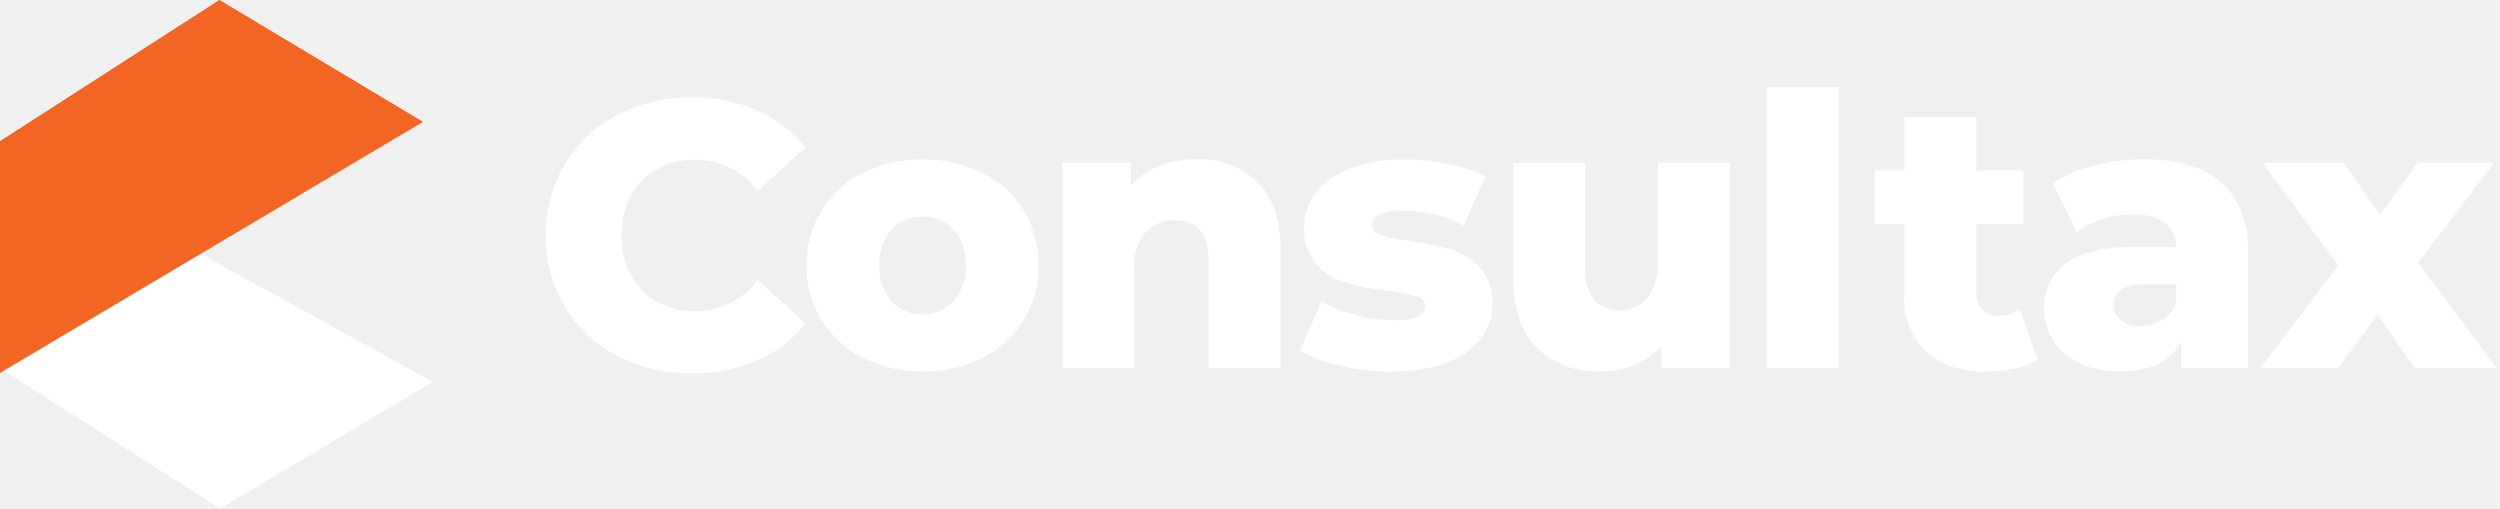
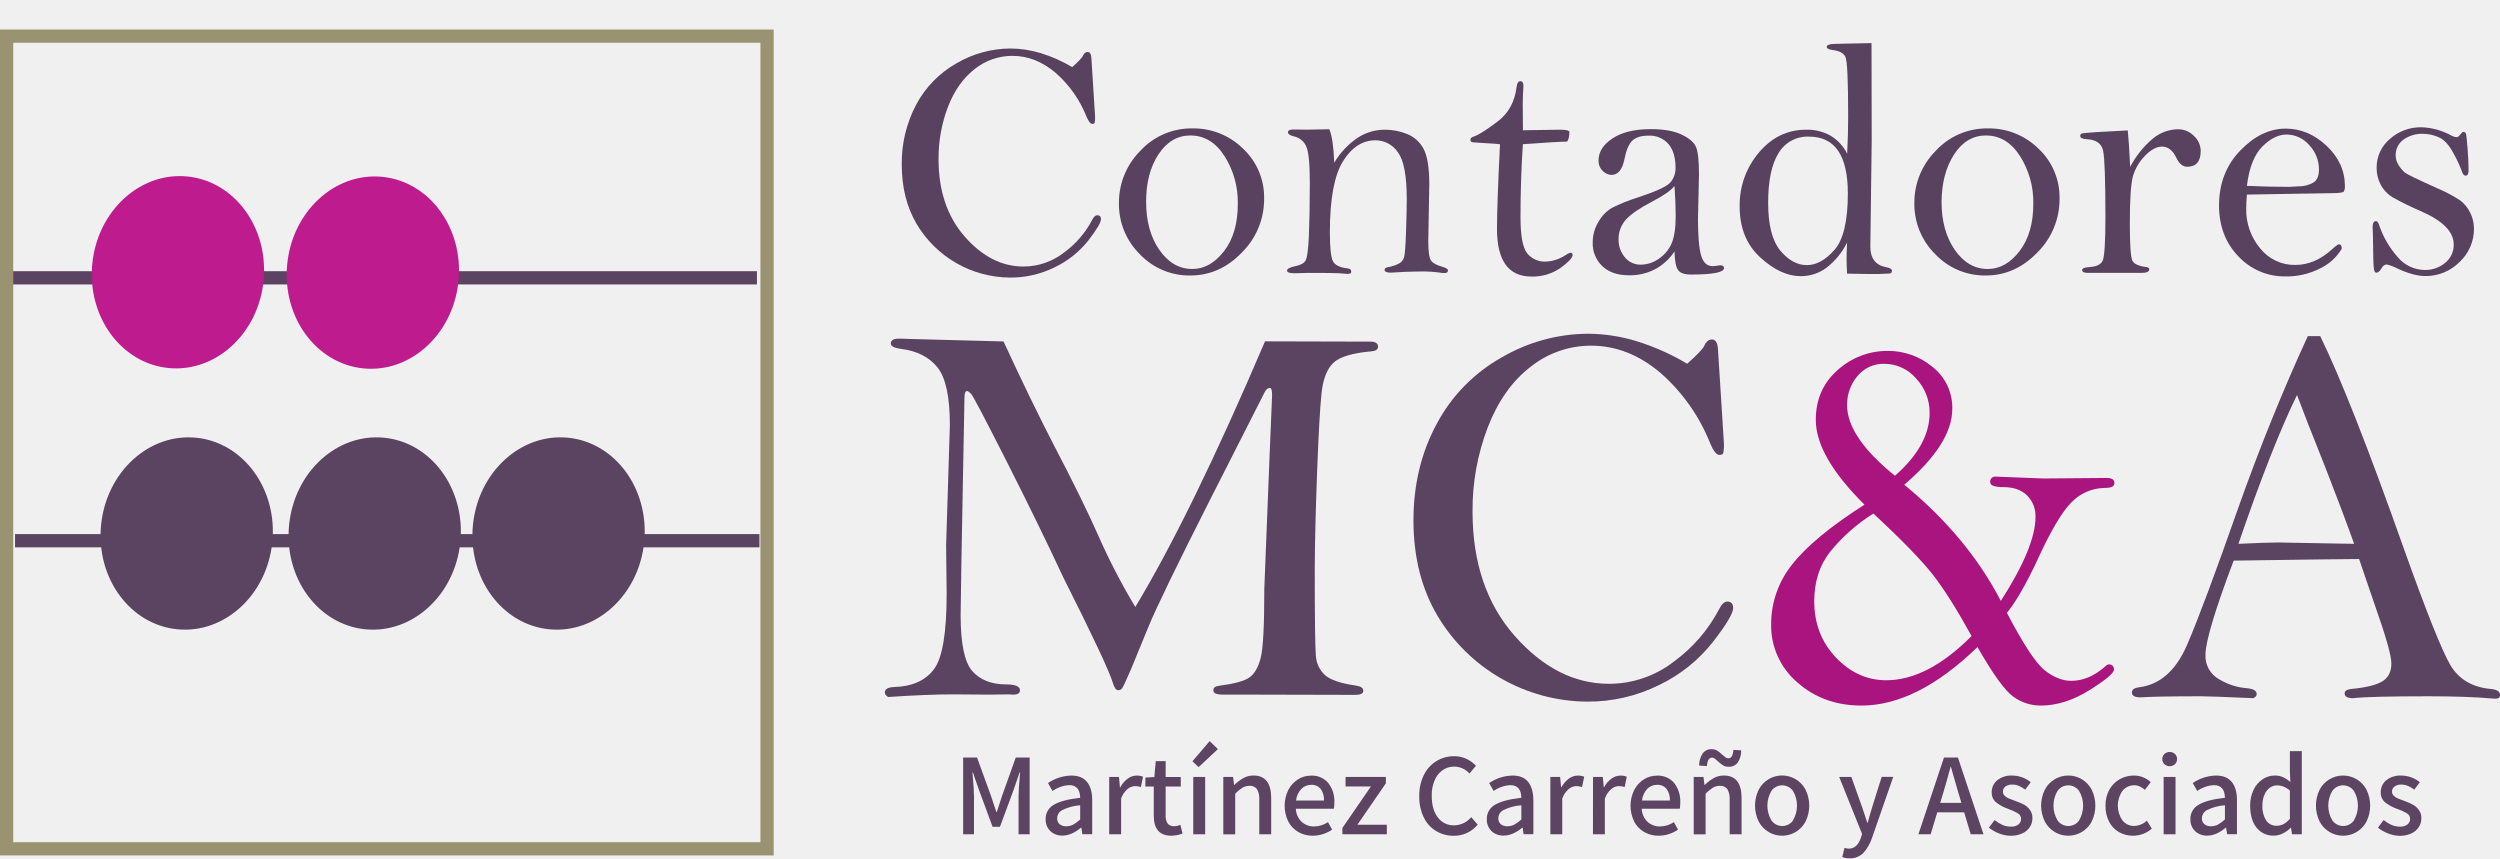
- <svg xmlns="http://www.w3.org/2000/svg" width="231" height="47" viewBox="0 0 231 47">
+ <svg xmlns="http://www.w3.org/2000/svg" viewBox="0 0 944.49 324.26">
  <defs>
-     <style>
-       .cls-1 {
-         fill: #fff;
-       }
- 
-       .cls-1, .cls-2 {
-         fill-rule: evenodd;
-       }
- 
-       .cls-2 {
-         fill: #f26522;
-       }
-     </style>
+     <style>.cls-1{fill:#58425f;}.cls-2{fill:#5b4362;}.cls-3{fill:#5d4462;}.cls-4{fill:#aa147f;}.cls-5,.cls-8{fill:none;stroke-miterlimit:10;stroke-width:5px;}.cls-5{stroke:#5a4462;}.cls-6{fill:#5a4462;}.cls-7{fill:#be1b8e;}.cls-8{stroke:#9a9371;}</style>
  </defs>
-   <path id="_Consultax" data-name=" Consultax" class="cls-1" d="M63.905,34.5a14.835,14.835,0,0,0,6.053-1.19,11.643,11.643,0,0,0,4.478-3.43l-4.408-3.99a7.251,7.251,0,0,1-5.773,2.87,7.12,7.12,0,0,1-3.551-.875,6.066,6.066,0,0,1-2.414-2.468,7.591,7.591,0,0,1-.857-3.657A7.594,7.594,0,0,1,58.29,18.1,6.072,6.072,0,0,1,60.7,15.632a7.125,7.125,0,0,1,3.551-.875,7.252,7.252,0,0,1,5.773,2.87l4.408-3.99a11.653,11.653,0,0,0-4.478-3.43,14.833,14.833,0,0,0-6.053-1.19A14.487,14.487,0,0,0,57,10.645a12.165,12.165,0,0,0-4.811,4.533,12.5,12.5,0,0,0-1.749,6.58,12.5,12.5,0,0,0,1.749,6.58A12.162,12.162,0,0,0,57,32.87a14.488,14.488,0,0,0,6.91,1.627h0Zm21.341-.175a11.908,11.908,0,0,0,5.528-1.26,9.386,9.386,0,0,0,3.814-3.5,9.559,9.559,0,0,0,1.364-5.075,9.47,9.47,0,0,0-1.364-5.058,9.309,9.309,0,0,0-3.814-3.465,12.879,12.879,0,0,0-11.038,0,9.349,9.349,0,0,0-5.2,8.523,9.377,9.377,0,0,0,5.213,8.575,11.828,11.828,0,0,0,5.493,1.26h0Zm0-5.285a3.737,3.737,0,0,1-2.869-1.208,4.725,4.725,0,0,1-1.12-3.342,4.609,4.609,0,0,1,1.12-3.29,4.053,4.053,0,0,1,5.738,0,4.612,4.612,0,0,1,1.12,3.29,4.728,4.728,0,0,1-1.12,3.342,3.738,3.738,0,0,1-2.869,1.208h0Zm25.26-14.315a9.011,9.011,0,0,0-3.359.612,7.527,7.527,0,0,0-2.659,1.768V15.037H98.156v18.97H104.8v-9.17a4.81,4.81,0,0,1,1.032-3.36,3.555,3.555,0,0,1,2.746-1.12q3.114,0,3.114,3.885v9.765h6.648V23.157q0-4.235-2.152-6.335a7.793,7.793,0,0,0-5.685-2.1h0Zm18.018,19.6a14.348,14.348,0,0,0,5.09-.8,7.063,7.063,0,0,0,3.2-2.223,5.135,5.135,0,0,0,1.085-3.2,4.734,4.734,0,0,0-1.137-3.378,5.934,5.934,0,0,0-2.677-1.663,29.4,29.4,0,0,0-3.883-.8,18.385,18.385,0,0,1-2.659-.543,0.968,0.968,0,0,1-.805-0.927,1.1,1.1,0,0,1,.735-0.962,5.44,5.44,0,0,1,2.309-.368,11.056,11.056,0,0,1,5.458,1.4l1.994-4.515a11.769,11.769,0,0,0-3.393-1.19,20.152,20.152,0,0,0-4.094-.42,13.563,13.563,0,0,0-4.985.822,7.2,7.2,0,0,0-3.167,2.24,5.186,5.186,0,0,0-1.084,3.238,4.808,4.808,0,0,0,1.154,3.43,5.96,5.96,0,0,0,2.747,1.68,25.664,25.664,0,0,0,3.866.735,17.034,17.034,0,0,1,2.606.508,0.96,0.96,0,0,1,.822.892,1.042,1.042,0,0,1-.682.963,5.652,5.652,0,0,1-2.291.332,13.755,13.755,0,0,1-3.534-.473,11.248,11.248,0,0,1-3.079-1.277l-1.994,4.55a12.361,12.361,0,0,0,3.708,1.417,20.449,20.449,0,0,0,4.689.543h0ZM153.19,15.037v9.135a4.908,4.908,0,0,1-1,3.378,3.31,3.31,0,0,1-2.572,1.1,2.858,2.858,0,0,1-2.344-.98,4.882,4.882,0,0,1-.8-3.115v-9.52h-6.648v10.6q0,4.34,2.187,6.51a7.951,7.951,0,0,0,5.86,2.17,8.226,8.226,0,0,0,3.114-.595,6.818,6.818,0,0,0,2.519-1.75v2.03h6.332V15.037H153.19Zm10.041,18.97h6.647V8.037h-6.647v25.97Zm23.405-5.425a3.522,3.522,0,0,1-2.03.595,1.9,1.9,0,0,1-1.452-.577,2.236,2.236,0,0,1-.542-1.593v-6.3h4.338v-4.97h-4.338V10.8h-6.647v4.935H173.2v4.97h2.764v6.37a6.978,6.978,0,0,0,1.994,5.425,8.165,8.165,0,0,0,5.7,1.82,11.366,11.366,0,0,0,2.571-.28,6.693,6.693,0,0,0,2.047-.8Zm11.405-13.86a18.209,18.209,0,0,0-4.531.577,12.408,12.408,0,0,0-3.831,1.627l2.239,4.515a7.375,7.375,0,0,1,2.379-1.207,9.236,9.236,0,0,1,2.764-.437q3.849,0,4.024,3.01h-3.779q-4.3,0-6.367,1.487a4.856,4.856,0,0,0-2.065,4.183,5.511,5.511,0,0,0,.823,2.992,5.642,5.642,0,0,0,2.431,2.082,8.764,8.764,0,0,0,3.814.77q4.163,0,5.6-2.765v2.45h6.192V23.472q0-4.445-2.484-6.6t-7.207-2.152h0Zm-0.245,15.4a2.857,2.857,0,0,1-1.819-.525,1.691,1.691,0,0,1-.665-1.4q0-1.924,2.9-1.925h2.869v1.645a3.119,3.119,0,0,1-1.26,1.645,3.678,3.678,0,0,1-2.029.56h0Zm32.887,3.885-7.242-9.73,7-9.24h-7.032l-3.5,4.8-3.359-4.795h-7.487l7,9.485-7.208,9.485h7.208l3.638-4.97,3.394,4.97h7.592Z" />
-   <path class="cls-1" d="M18.2,23.268L0.007,34.036,20.334,46.989,40,35.286,18.2,23.268" />
-   <path class="cls-2" d="M39.086,11.257L20.274-.006,0,13.04V34.458Z" />
+   <g id="Capa_2" data-name="Capa 2">
+     <path class="cls-1" d="M405.08,25.35c2.33-2.07,3.67-3.47,4-4.19.43-1,1-1.52,1.84-1.52s1.32.76,1.4,2.29l1.4,22.14a9.7,9.7,0,0,1-.16,2.32c-.11.27-.41.41-.92.41q-1,0-2.16-2.73a43.27,43.27,0,0,0-11.67-16.56q-7.56-6.41-16.37-6.41a22.8,22.8,0,0,0-14.22,5q-6.47,5-10.06,14.21a54.34,54.34,0,0,0-3.58,19.83q0,18,9.93,29.29t22.19,11.26A24.83,24.83,0,0,0,402,95.4a35.81,35.81,0,0,0,10.54-12.18c.63-1.27,1.29-1.9,2-1.9.93,0,1.4.5,1.4,1.52q0,1.84-4.82,8.06A35.86,35.86,0,0,1,398.41,101a37.58,37.58,0,0,1-16.85,3.87,41.27,41.27,0,0,1-35.29-20.31q-5.58-9.51-5.59-22.33a47.05,47.05,0,0,1,5.43-22.66,38.87,38.87,0,0,1,15.28-15.67,40.67,40.67,0,0,1,20.32-5.58,39.88,39.88,0,0,1,11.43,1.74A55.25,55.25,0,0,1,405.08,25.35Z" />
+     <path class="cls-1" d="M422.73,76.65A27.69,27.69,0,0,1,430.79,57a26.22,26.22,0,0,1,19.79-8.49,26.54,26.54,0,0,1,19,7.61,25.21,25.21,0,0,1,8,19,28.31,28.31,0,0,1-8.38,20.25q-8.37,8.72-19.54,8.71a25.76,25.76,0,0,1-19-8A26.6,26.6,0,0,1,422.73,76.65ZM433,76.27q0,10.91,5,18.13t12.47,7.22q6.78,0,12-6.78t5.17-18a32.54,32.54,0,0,0-5-17.84q-5-7.81-12.91-7.82-7.36,0-12.06,7.13T433,76.27Z" />
+     <path class="cls-1" d="M502.23,48.83c1,2.5,1.63,6.7,1.84,12.63a29.72,29.72,0,0,1,8.73-9.33A18.8,18.8,0,0,1,523.23,49a22.2,22.2,0,0,1,8.35,1.62,12.09,12.09,0,0,1,6.22,5.57q2.18,4,2.18,13.47L539.6,91q0,5.89,1,7.38t4.22,2.38c1.48.42,2.22.88,2.22,1.39s-.36,1-1.08,1a8.85,8.85,0,0,1-.89,0,47.41,47.41,0,0,0-8.63-.58c-3.43,0-7.1.15-11,.44-1.56,0-2.35-.36-2.35-1.08,0-.5.43-.84,1.27-1a13.14,13.14,0,0,0,4.57-1.59,4.28,4.28,0,0,0,1.52-2.18q.45-1.36.73-9.16t.29-12.67q0-13.37-3.36-17.81A10.18,10.18,0,0,0,519.68,53q-7.42,0-12.34,8t-4.92,26.75c0,5.67.37,9.27,1.11,10.82s2.59,2.48,5.55,2.82c.93.09,1.4.49,1.4,1.21s-.46.88-1.39.88l-3.29-.25q-1.79-.13-11.71-.13l-5.06.13q-2.79,0-2.79-1t3-1.65c1.93-.38,3.23-1,3.9-2s1.12-4.12,1.35-9.49.35-12.1.35-20.14q0-11.25-1.52-14a6.47,6.47,0,0,0-4.25-3.37c-1.65-.38-2.48-.91-2.48-1.59s.64-1.07,1.91-1.07l5.13.06Q494.48,49,502.23,48.83Z" />
+     <path class="cls-1" d="M575.33,54.48q-.9,14-.89,27.57,0,10.42,2.48,13.6a8.53,8.53,0,0,0,7.14,3.18,14.68,14.68,0,0,0,7.46-2.48,6,6,0,0,1,1.78-.88c.55,0,.82.29.82.88q0,1.53-4.51,4.83a18.36,18.36,0,0,1-11.07,3.3q-6.49,0-9.74-4.52T565.56,86.5q0-9.34,1.14-32-.45-.13-6-.45l-3.81-.25c-.93,0-1.39-.36-1.39-1s.52-1,1.58-1.33q2.6-.95,8.72-5.57t7.15-13c.17-1.48.65-2.22,1.43-2.22s1.17.59,1.17,1.77a10.12,10.12,0,0,1-.07,1.2c-.12,1.65-.19,3.55-.19,5.69l.07,9.87L589.22,49c2.37,0,3.6.27,3.68.82,0,1.95-.36,3.18-.95,3.68Q588.65,53.52,575.33,54.48Z" />
+     <path class="cls-1" d="M632.62,95a20.5,20.5,0,0,1-7.42,6.76,20.81,20.81,0,0,1-9.77,2.25q-6.4,0-10.06-3.43a11.79,11.79,0,0,1-3.65-9,14.85,14.85,0,0,1,2.19-7.81,14.19,14.19,0,0,1,5-5.2,66.7,66.7,0,0,1,9.93-4Q629,71.22,631,69a8.23,8.23,0,0,0,2-5.78q0-5.67-2.67-8.82a9.33,9.33,0,0,0-7.55-3.15q-4,0-6,1.78c-1.35,1.24-2.39,3.64-3.1,7.21-.77,3.9-2.44,5.86-5,5.86a5.31,5.31,0,0,1-4.76-5.52c0-3.17,1.76-5.94,5.27-8.28s8.33-3.52,14.47-3.52q7.29,0,11.64,2.06t5.46,4.73q1.11,2.67,1.11,10.29l-.38,16.78q0,9.72,1.17,13.81c.78,2.74,2.23,4.1,4.35,4.1a11.13,11.13,0,0,0,1.77-.19l1.08-.13c1,0,1.46.36,1.46,1.06q0,2.43-12.5,2.43-3.62,0-4.85-1.68C633.16,100.91,632.71,98.57,632.62,95Zm0-24.74q-1.9,2.48-8.63,6t-9.58,6.54a10.86,10.86,0,0,0-2.92,7.61,10.13,10.13,0,0,0,2.38,6.79,7.5,7.5,0,0,0,5.94,2.79,11.87,11.87,0,0,0,6.91-2.25A13.57,13.57,0,0,0,631.51,92c1-2.33,1.56-5.77,1.56-10.34Q633.07,76.55,632.62,70.28Z" />
+     <path class="cls-1" d="M707.05,16.28q.06,13.57.07,36.67l-.51,40.29q0,6.67,6.15,7.75c1.36.25,2,.69,2,1.33a.89.89,0,0,1-.73,1,83.24,83.24,0,0,1-8.4.19l-7.81-.13c-.13-2.58-.19-4.44-.19-5.58q0-2.16.19-6.16a27.56,27.56,0,0,1-7.8,9.52,16.15,16.15,0,0,1-9.71,3.18q-7.56,0-15.32-7.11T657.24,78a30.59,30.59,0,0,1,7.27-20.37Q671.77,49,682.37,49a18,18,0,0,1,9.2,2.25,16.62,16.62,0,0,1,6.28,6.82q.39-7.47.38-14.06,0-20.21-1-22.43t-4.76-2.66c-1.57-.21-2.35-.63-2.35-1.24s1-1.1,3-1.1Zm-8.94,56.85q0-10.78-3.65-16.15c-2.44-3.57-6.1-5.36-11-5.36a12.7,12.7,0,0,0-11.55,6.25Q668,64.13,668,76.62t4.6,18.08q4.61,5.46,10,5.46t10.44-5.74Q698.1,88.68,698.11,73.13Z" />
+     <path class="cls-1" d="M723.23,76.65A27.73,27.73,0,0,1,731.29,57a26.23,26.23,0,0,1,19.8-8.49,26.56,26.56,0,0,1,19,7.61,25.2,25.2,0,0,1,8,19,28.34,28.34,0,0,1-8.37,20.25q-8.38,8.72-19.54,8.71a25.78,25.78,0,0,1-19-8A26.64,26.64,0,0,1,723.23,76.65Zm10.28-.38q0,10.91,5,18.13T751,101.62q6.79,0,12-6.78t5.18-18a32.54,32.54,0,0,0-5-17.84q-5-7.81-12.91-7.82-7.35,0-12,7.13T733.51,76.27Z" />
+     <path class="cls-1" d="M804.77,63.06a35.37,35.37,0,0,1,8.53-10.67,15.22,15.22,0,0,1,9.55-3.56,8.25,8.25,0,0,1,6,2.51A7.79,7.79,0,0,1,831.42,57c0,4-1.72,6-5.14,6q-2.41,0-4.06-3.36-2-4.24-5.4-4.25c-2.11,0-4.29,1.18-6.53,3.56a18.06,18.06,0,0,0-4.51,7.78q-1.14,4.23-1.14,17.7c0,8.21.34,12.93,1,14.13s2.41,2,5.2,2.32c.76.09,1.14.38,1.14.89,0,.89-1,1.33-3,1.33H788.78q-2.16,0-2.16-1.08c0-.67,1-1,2.86-1.14,2.66-.17,4.31-1,4.94-2.48s1-6.94,1-16.39q0-20.77-.86-25t-6.38-4.44c-1.52-.09-2.28-.49-2.28-1.21a1,1,0,0,1,.47-.86q.48-.28,5.81-.6l11.68-.63Q804.26,52.76,804.77,63.06Z" />
+     <path class="cls-1" d="M848.87,73.51c-.17,2.16-.26,3.87-.26,5.14a22.65,22.65,0,0,0,5.31,15.23,16.59,16.59,0,0,0,13.13,6.22q7.63,0,14.18-6.09c1.27-1.15,2.08-1.72,2.42-1.72q1,0,1.08,1.65a19,19,0,0,1-8.25,7.49,27.7,27.7,0,0,1-13,3,23.8,23.8,0,0,1-17.84-7.59q-7.29-7.58-7.3-19.19,0-12.44,8-20.75t17.16-8.31q8.57,0,15.48,6.5t6.92,15.26a3.73,3.73,0,0,1-.41,2q-.42.63-4.86.63Zm0-3.3q8.26.39,16,.38l3.37-.19a11.09,11.09,0,0,0,5.85-1.49q2-1.36,2-4.79a13.25,13.25,0,0,0-3.66-9.29,11.34,11.34,0,0,0-8.61-4q-4.59,0-9.13,4.54T848.87,70.21Z" />
+     <path class="cls-1" d="M934.65,86.36A17,17,0,0,1,929.2,99a17.92,17.92,0,0,1-12.91,5.29q-4.44,0-10.58-2.86a17.36,17.36,0,0,0-4-1.52,2.3,2.3,0,0,0-1.9,1.33c-.69,1.18-1.34,1.78-2,1.78s-.84-.61-1-1.81-.21-3.95-.26-8.22q-.06-5.52-.19-7.11c0-1.56.42-2.34,1.24-2.34q.72,0,1.11,1.2A35.63,35.63,0,0,0,905.72,97a13.55,13.55,0,0,0,10.45,5,11.67,11.67,0,0,0,7.52-2.63A8.65,8.65,0,0,0,927,92.29q0-7-12.09-12.37a111.63,111.63,0,0,1-11.08-5.43,12.16,12.16,0,0,1-4.37-4.63,13.21,13.21,0,0,1-1.58-6.36,14.05,14.05,0,0,1,5-11,17.4,17.4,0,0,1,12-4.42,25.1,25.1,0,0,1,11.44,3.24,4.06,4.06,0,0,0,1.78.5c.42,0,.89-.34,1.4-1s.88-1,1.17-1a1,1,0,0,1,.87.48q.3.48.69,5.61t.38,8.44c0,1.36-.36,2-1.08,2s-1.14-.61-1.52-1.83a46.85,46.85,0,0,0-3.05-6.51q-2.53-4.8-5.55-6.13a14.72,14.72,0,0,0-5.93-1.32,12.07,12.07,0,0,0-7.49,2.21,7.17,7.17,0,0,0-1.71,9.76,13.17,13.17,0,0,0,2.25,2.66c.7.59,4.72,2.54,12.09,5.86a52.71,52.71,0,0,1,9,4.78,13.36,13.36,0,0,1,3.61,4.53A12.92,12.92,0,0,1,934.65,86.36Z" />
+     <path class="cls-2" d="M379.13,129q10.31,22.33,19.17,39.47Q409,188.92,415,202.49a237.72,237.72,0,0,0,13.92,26.82q21.11-35,49-100.35l40.56.11c1.43.21,2.14.84,2.14,1.88s-.81,1.64-2.44,1.78q-10.8.93-14.42,4.33t-4.49,11.47q-.85,8-1.68,30T496.71,215q0,28,.41,32.66a10.77,10.77,0,0,0,3.46,7.39q3.06,2.75,11.92,4c1.7.28,2.55.92,2.55,1.94s-1,1.53-3.16,1.53l-39.64-.1H461.86c-2.31,0-3.46-.55-3.46-1.63s.78-1.53,2.34-1.74q8.56-1.11,11.36-3.16t4.18-7.29q1.38-5.25,1.37-26.16l1.94-48.94,1-24.17c0-1.84-.27-2.76-.82-2.76-.81,0-1.49.55-2,1.64L457.56,188q-19.38,38.24-23.77,49l-6.32,15.39q-3,7-3.57,7.7a1.87,1.87,0,0,1-1.43.67c-.81,0-1.49-.89-2-2.65q-1.83-6.33-18.86-40.18-8.88-19.08-21.27-43.55T366.89,148.8c-.68-.71-1.19-1.07-1.52-1.07-.69,0-1,.85-1,2.54L363.22,212l-.3,20.37q0,16.2,4.43,21.19c3,3.33,7.18,5,12.69,5q5.29,0,5.3,2.24c0,1.09-.85,1.63-2.55,1.63l-2.14-.1-6.63.1-14.36-.1q-9.37,0-24.15,1c-.82-.55-1.22-1.09-1.22-1.63,0-1.36,1.18-2.08,3.56-2.14q10.18-.32,15-6.73t4.79-28.76l-.2-18,1.42-45.48q0-15.92-4.68-21.78t-13.76-7c-2.58-.33-3.87-1-3.87-2.09s1-1.78,2.85-1.78c1,0,2.24,0,3.67.1Z" />
+     <path class="cls-2" d="M637.42,137.42q5.61-5,6.43-6.72c.68-1.63,1.66-2.45,2.95-2.45s2.11,1.22,2.24,3.67l2.25,35.56a14.88,14.88,0,0,1-.26,3.72c-.17.44-.66.66-1.48.66-1.08,0-2.24-1.46-3.46-4.38a69.33,69.33,0,0,0-18.75-26.59q-12.12-10.3-26.29-10.3a36.59,36.59,0,0,0-22.82,8q-10.4,8-16.15,22.83a87.15,87.15,0,0,0-5.76,31.84q0,28.94,15.95,47t35.62,18.08a40,40,0,0,0,24.57-8.45,57.5,57.5,0,0,0,16.92-19.57c1-2,2.07-3.06,3.15-3.06,1.5,0,2.25.82,2.25,2.45q0,3-7.75,12.94a57.25,57.25,0,0,1-20.33,16.2,60.2,60.2,0,0,1-27.06,6.22A66.2,66.2,0,0,1,543,232.49q-9-15.28-9-35.87,0-20.18,8.72-36.37a62.25,62.25,0,0,1,24.53-25.17,65.32,65.32,0,0,1,32.64-9,64,64,0,0,1,18.36,2.8A89,89,0,0,1,637.42,137.42Z" />
+     <path class="cls-3" d="M363.87,286.18h5.25l5.35,14.74,1.07,3.24.89,2.61h.17c.48-1.42.78-2.33.89-2.75l1-3.1,5.26-14.74H389v29h-4.19V300.75c0-1.6.17-4.24.49-7.93l.09-1h-.18l-2.31,6.69-5.12,13.86H375l-5.12-13.86-2.32-6.69h-.18l.09,1q.5,5.54.49,7.93v14.43h-4.09Z" />
+     <path class="cls-3" d="M396.83,314a6.06,6.06,0,0,1-1.79-4.59,6,6,0,0,1,3.12-5.38q3.12-1.87,9.93-2.63-.09-4.79-4.18-4.78a12.2,12.2,0,0,0-6.28,2.21l-1.7-3a16.3,16.3,0,0,1,8.78-2.83c2.64,0,4.62.79,5.92,2.37s2,3.84,2,6.79v13H408.9l-.36-2.48h-.13q-3.62,3-7,3A6.43,6.43,0,0,1,396.83,314Zm8.59-2.46a12.88,12.88,0,0,0,2.67-1.95v-5.36a18.13,18.13,0,0,0-6.7,1.78,3.53,3.53,0,0,0-2,3.09,2.78,2.78,0,0,0,.93,2.28,3.8,3.8,0,0,0,2.5.78A5.58,5.58,0,0,0,405.42,311.55Z" />
+     <path class="cls-3" d="M419.05,293.53h3.7l.35,3.9h.14a9.88,9.88,0,0,1,2.78-3.26,6,6,0,0,1,5.81-.73l-.8,3.9a7.67,7.67,0,0,0-2.18-.36,4.67,4.67,0,0,0-2.9,1.13,8.46,8.46,0,0,0-2.4,3.57v13.5h-4.5Z" />
+     <path class="cls-3" d="M435.89,308.14v-11h-3.17v-3.37l3.39-.22.53-6h3.74v6h5.71v3.59h-5.71v11a5,5,0,0,0,.76,3,2.89,2.89,0,0,0,2.45,1,6.4,6.4,0,0,0,2.36-.53l.8,3.32a13.5,13.5,0,0,1-4.27.8Q435.88,315.71,435.89,308.14Z" />
+     <path class="cls-3" d="M450.49,287.6,457,280l3.12,3-7.3,6.82Zm.32,5.93h4.5v21.65h-4.5Z" />
+     <path class="cls-3" d="M462.16,293.53h3.7l.36,3h.13a16.16,16.16,0,0,1,3.45-2.61,7.8,7.8,0,0,1,3.77-.93q6.68,0,6.68,8.54v13.64h-4.5V302.12a7.19,7.19,0,0,0-.87-4,3.2,3.2,0,0,0-2.83-1.24,5.06,5.06,0,0,0-2.63.69,15.1,15.1,0,0,0-2.76,2.28v15.36h-4.5Z" />
+     <path class="cls-3" d="M503.94,305.53H489.56a7.23,7.23,0,0,0,2.24,5,6.86,6.86,0,0,0,4.7,1.7,9.62,9.62,0,0,0,5.21-1.63l1.56,2.83a13.09,13.09,0,0,1-7.35,2.3,10.71,10.71,0,0,1-5.38-1.37,9.84,9.84,0,0,1-3.81-3.94,13.51,13.51,0,0,1,0-12,10.29,10.29,0,0,1,3.67-4,9.13,9.13,0,0,1,4.86-1.39,8,8,0,0,1,6.54,2.77,11.21,11.21,0,0,1,2.32,7.46A13.85,13.85,0,0,1,503.94,305.53Zm-3.74-3.1a6.82,6.82,0,0,0-1.25-4.38,4.33,4.33,0,0,0-3.6-1.55,5.21,5.21,0,0,0-3.66,1.5,7.42,7.42,0,0,0-2.05,4.43Z" />
+     <path class="cls-3" d="M507.15,312.79l10.78-15.67h-9.58v-3.59h15.23v2.39l-10.77,15.67h11.13v3.59H507.15Z" />
+     <path class="cls-3" d="M542.51,313.94a12.21,12.21,0,0,1-4.63-5.16,17.74,17.74,0,0,1-1.69-8,17.46,17.46,0,0,1,1.74-8,12.71,12.71,0,0,1,4.74-5.24,12.55,12.55,0,0,1,6.7-1.84,10.58,10.58,0,0,1,4.66,1,11.78,11.78,0,0,1,3.58,2.61l-2.45,2.92a7.77,7.77,0,0,0-5.7-2.61,7.62,7.62,0,0,0-4.47,1.35,8.87,8.87,0,0,0-3,3.83,14.36,14.36,0,0,0-1.09,5.84q0,5.19,2.29,8.17a7.39,7.39,0,0,0,6.17,3,8.5,8.5,0,0,0,6.46-3.1l2.45,2.83a11.47,11.47,0,0,1-9.09,4.21A12.64,12.64,0,0,1,542.51,313.94Z" />
+     <path class="cls-3" d="M563.49,314a6.06,6.06,0,0,1-1.78-4.59,6,6,0,0,1,3.12-5.38q3.12-1.87,9.93-2.63c-.06-3.19-1.45-4.78-4.19-4.78a12.23,12.23,0,0,0-6.28,2.21l-1.69-3a16.28,16.28,0,0,1,8.78-2.83q4,0,5.92,2.37t2,6.79v13h-3.7l-.35-2.48h-.14q-3.6,3-7,3A6.45,6.45,0,0,1,563.49,314Zm8.6-2.46a12.88,12.88,0,0,0,2.67-1.95v-5.36a18.07,18.07,0,0,0-6.7,1.78,3.53,3.53,0,0,0-2,3.09,2.78,2.78,0,0,0,.93,2.28,3.77,3.77,0,0,0,2.49.78A5.62,5.62,0,0,0,572.09,311.55Z" />
+     <path class="cls-3" d="M585.72,293.53h3.69l.36,3.9h.13a9.79,9.79,0,0,1,2.79-3.26,6,6,0,0,1,5.81-.73l-.8,3.9a7.67,7.67,0,0,0-2.18-.36,4.67,4.67,0,0,0-2.9,1.13,8.56,8.56,0,0,0-2.41,3.57v13.5h-4.49Z" />
+     <path class="cls-3" d="M601.84,293.53h3.7l.35,3.9H606a9.88,9.88,0,0,1,2.78-3.26,6,6,0,0,1,5.81-.73l-.8,3.9a7.67,7.67,0,0,0-2.18-.36,4.67,4.67,0,0,0-2.9,1.13,8.46,8.46,0,0,0-2.4,3.57v13.5h-4.5Z" />
+     <path class="cls-3" d="M634.62,305.53H620.23a7.28,7.28,0,0,0,2.25,5,6.86,6.86,0,0,0,4.7,1.7,9.65,9.65,0,0,0,5.21-1.63l1.56,2.83a13.09,13.09,0,0,1-7.35,2.3,10.75,10.75,0,0,1-5.39-1.37,9.88,9.88,0,0,1-3.8-3.94,13.51,13.51,0,0,1,0-12,10.29,10.29,0,0,1,3.67-4,9.1,9.1,0,0,1,4.86-1.39,8,8,0,0,1,6.54,2.77,11.21,11.21,0,0,1,2.32,7.46A13.85,13.85,0,0,1,634.62,305.53Zm-3.74-3.1a6.82,6.82,0,0,0-1.25-4.38A4.34,4.34,0,0,0,626,296.5a5.21,5.21,0,0,0-3.65,1.5,7.42,7.42,0,0,0-2,4.43Z" />
+     <path class="cls-3" d="M639.88,293.53h3.69l.36,3h.13a16,16,0,0,1,3.46-2.61,7.73,7.73,0,0,1,3.76-.93q6.68,0,6.68,8.54v13.64h-4.5V302.12a7.19,7.19,0,0,0-.87-4,3.2,3.2,0,0,0-2.83-1.24,5,5,0,0,0-2.62.69,14.78,14.78,0,0,0-2.77,2.28v15.36h-4.49ZM651,289.17a13.49,13.49,0,0,1-1.94-1.53,13.28,13.28,0,0,0-1.27-1.06,1.79,1.79,0,0,0-1-.35c-1.13,0-1.77,1.06-1.91,3.18l-2.94-.17a8,8,0,0,1,1.29-4.56,4.07,4.07,0,0,1,3.52-1.64,3.76,3.76,0,0,1,2,.53,10.42,10.42,0,0,1,1.85,1.51,14.45,14.45,0,0,0,1.33,1.08,1.9,1.9,0,0,0,1.07.33c1.1,0,1.72-1.06,1.87-3.19l2.94.18a8.1,8.1,0,0,1-1.27,4.56,4,4,0,0,1-3.49,1.64A3.64,3.64,0,0,1,651,289.17Z" />
+     <path class="cls-3" d="M668.2,314.34a10.06,10.06,0,0,1-3.76-3.94,13.75,13.75,0,0,1,0-12.09,10.08,10.08,0,0,1,3.74-3.94,10,10,0,0,1,13.94,3.94,13.66,13.66,0,0,1,0,12.09,10,10,0,0,1-13.92,3.94Zm9.18-4.41a10.95,10.95,0,0,0,0-11.13,5,5,0,0,0-8.15,0,10.92,10.92,0,0,0,0,11.13,5,5,0,0,0,8.2,0Z" />
+     <path class="cls-3" d="M696,323.81l.85-3.49a6.06,6.06,0,0,0,1.6.3q3.21,0,4.59-4.11l.44-1.46-8.64-21.52h4.59l4,11.2,1.34,4,.67,2.08h.18c.32-1.06.58-2,.75-2.74l1-3.37,3.52-11.2h4.37l-8,23a15.7,15.7,0,0,1-3.34,5.78,7.05,7.05,0,0,1-5.21,2A8,8,0,0,1,696,323.81Z" />
+     <path class="cls-3" d="M742.05,306.9H731.89l-2.49,8.28h-4.63l9.66-29h5.26l9.66,29h-4.81ZM741,303.31l-1.16-3.89q-.62-2.09-1.4-4.83c-.52-1.83-.9-3.15-1.14-4a3.75,3.75,0,0,0-.22-.84h-.18q-1.43,5.44-2.71,9.65L733,303.31Z" />
+     <path class="cls-3" d="M755.23,314.87a14.13,14.13,0,0,1-3.83-2.17l2.14-2.88a14.71,14.71,0,0,0,3,1.84,7.76,7.76,0,0,0,3.16.64,4.31,4.31,0,0,0,2.85-.82,2.61,2.61,0,0,0,1-2.1,2.37,2.37,0,0,0-1.2-2.1,19.1,19.1,0,0,0-3.61-1.66,15.8,15.8,0,0,1-4.59-2.46,4.72,4.72,0,0,1-1.69-3.83,5.71,5.71,0,0,1,2.09-4.56,8.49,8.49,0,0,1,5.66-1.77,11.16,11.16,0,0,1,7,2.52l-2.1,2.79a11.32,11.32,0,0,0-2.4-1.41,6.16,6.16,0,0,0-2.45-.49,4.08,4.08,0,0,0-2.65.75,2.4,2.4,0,0,0-.91,1.95,2,2,0,0,0,.62,1.48,4.73,4.73,0,0,0,1.45,1c.55.24,1.42.58,2.6,1A22.27,22.27,0,0,1,764.7,304a7,7,0,0,1,2.22,2,5.17,5.17,0,0,1,.92,3.14,6,6,0,0,1-1,3.35,6.62,6.62,0,0,1-2.83,2.37,10.33,10.33,0,0,1-4.45.88A12.1,12.1,0,0,1,755.23,314.87Z" />
+     <path class="cls-3" d="M776.3,314.34a10,10,0,0,1-3.76-3.94,13.66,13.66,0,0,1,0-12.09,10,10,0,0,1,17.68,0,13.75,13.75,0,0,1,0,12.09,10,10,0,0,1-13.92,3.94Zm9.17-4.41a10.89,10.89,0,0,0,0-11.13,5,5,0,0,0-8.15,0,10.89,10.89,0,0,0,0,11.13,5,5,0,0,0,8.19,0Z" />
+     <path class="cls-3" d="M800.53,314.36a9.46,9.46,0,0,1-3.72-3.92,12.72,12.72,0,0,1-1.36-6.06,12,12,0,0,1,1.47-6.07,10.3,10.3,0,0,1,3.92-3.94,10.79,10.79,0,0,1,5.35-1.37,9.36,9.36,0,0,1,6.36,2.48l-2.22,2.92a8.54,8.54,0,0,0-1.92-1.28,4.54,4.54,0,0,0-2-.45,5.66,5.66,0,0,0-4.57,2.13,9.77,9.77,0,0,0,0,11.13,5.47,5.47,0,0,0,4.47,2.11,7.26,7.26,0,0,0,4.77-2l1.87,3a10,10,0,0,1-3.32,2,10.64,10.64,0,0,1-3.76.69A10.47,10.47,0,0,1,800.53,314.36Z" />
+     <path class="cls-3" d="M817.7,288.71a2.61,2.61,0,0,1-.78-1.95,2.56,2.56,0,0,1,.78-1.91,3,3,0,0,1,4,0,2.56,2.56,0,0,1,.78,1.91,2.61,2.61,0,0,1-.78,1.95,3,3,0,0,1-4,0Zm-.29,4.82h4.5v21.65h-4.5Z" />
+     <path class="cls-3" d="M829.3,314a6.06,6.06,0,0,1-1.78-4.59,6,6,0,0,1,3.12-5.38c2.07-1.25,5.39-2.13,9.93-2.63q-.09-4.79-4.19-4.78a12.23,12.23,0,0,0-6.28,2.21l-1.69-3a16.27,16.27,0,0,1,8.77-2.83c2.65,0,4.62.79,5.93,2.37s2,3.84,2,6.79v13h-3.7L841,312.7h-.13q-3.6,3-7,3A6.45,6.45,0,0,1,829.3,314Zm8.6-2.46a12.88,12.88,0,0,0,2.67-1.95v-5.36a18.07,18.07,0,0,0-6.7,1.78,3.53,3.53,0,0,0-2,3.09,2.79,2.79,0,0,0,.94,2.28,3.75,3.75,0,0,0,2.49.78A5.62,5.62,0,0,0,837.9,311.55Z" />
+     <path class="cls-3" d="M852.53,312.7q-2.43-3-2.43-8.32a13.28,13.28,0,0,1,1.29-6,9.92,9.92,0,0,1,3.43-4,8.26,8.26,0,0,1,4.59-1.39,7.41,7.41,0,0,1,3.07.6,12.38,12.38,0,0,1,2.81,1.83l-.18-3.58v-8.06h4.5v31.39h-3.7l-.35-2.43h-.14a11.33,11.33,0,0,1-3,2.14,7.49,7.49,0,0,1-3.39.82A7.93,7.93,0,0,1,852.53,312.7Zm10.17-1.35a8.78,8.78,0,0,0,2.41-2V298.71a7.09,7.09,0,0,0-4.81-2,4.68,4.68,0,0,0-2.83.93,6.16,6.16,0,0,0-2,2.65,10.28,10.28,0,0,0-.74,4,9.81,9.81,0,0,0,1.4,5.67,4.6,4.6,0,0,0,4,2A5.36,5.36,0,0,0,862.7,311.35Z" />
+     <path class="cls-3" d="M880.12,314.34a10,10,0,0,1-3.76-3.94,13.66,13.66,0,0,1,0-12.09,10,10,0,0,1,17.68,0,13.75,13.75,0,0,1,0,12.09,10,10,0,0,1-13.92,3.94Zm9.17-4.41a10.89,10.89,0,0,0,0-11.13,5,5,0,0,0-8.15,0,10.89,10.89,0,0,0,0,11.13,5,5,0,0,0,8.19,0Z" />
+     <path class="cls-3" d="M902.21,314.87a14.13,14.13,0,0,1-3.83-2.17l2.14-2.88a14.71,14.71,0,0,0,3,1.84,7.76,7.76,0,0,0,3.16.64,4.31,4.31,0,0,0,2.85-.82,2.61,2.61,0,0,0,1-2.1,2.37,2.37,0,0,0-1.2-2.1,19.1,19.1,0,0,0-3.61-1.66,15.8,15.8,0,0,1-4.59-2.46,4.69,4.69,0,0,1-1.69-3.83,5.71,5.71,0,0,1,2.09-4.56A8.49,8.49,0,0,1,907.2,293a11.16,11.16,0,0,1,7,2.52l-2.1,2.79a11.32,11.32,0,0,0-2.4-1.41,6.16,6.16,0,0,0-2.45-.49,4.08,4.08,0,0,0-2.65.75,2.4,2.4,0,0,0-.91,1.95,2,2,0,0,0,.62,1.48,4.62,4.62,0,0,0,1.45,1c.55.24,1.41.58,2.6,1a22.27,22.27,0,0,1,3.28,1.44,7.08,7.08,0,0,1,2.22,2,5.17,5.17,0,0,1,.92,3.14,6,6,0,0,1-1,3.35,6.62,6.62,0,0,1-2.83,2.37,10.33,10.33,0,0,1-4.45.88A12.1,12.1,0,0,1,902.21,314.87Z" />
+     <path class="cls-2" d="M871.87,127h4.71Q888,150.36,908,206.81,920.9,243,925.69,251.18t15.43,9.12c2.24.21,3.37,1,3.37,2.24,0,1-.58,1.43-1.73,1.43l-1.43-.1q-9.37-.81-23.84-.82-22.23,0-28.54.72c-2.1,0-3.16-.61-3.16-1.84,0-.88.79-1.42,2.35-1.63q8.65-.81,12-2.95t3.31-6.73q0-4.38-6.2-21.9l-6-17.53q-5.3,0-47.38.61Q833.21,240,833.22,247.4a10,10,0,0,0,5.24,9.27A23.68,23.68,0,0,0,848.81,260q3.77.3,3.77,2.28c0,.53-.41,1-1.23,1.49q-16.3-.72-19.66-.72-17.12,0-23,.41c-2.18,0-3.26-.61-3.26-1.83s1-1.77,2.85-2q11.71-1.53,17.94-15.9T845.56,192Q857.59,158.1,871.87,127Zm-4.06,22.22q-9.49,19.35-22.14,56.24,10.49-.51,15.08-.51l28.63.51q-3.76-10.59-10.58-28.12Q870.46,156.47,867.81,149.24Z" />
+     <path class="cls-4" d="M758.2,231.52q9.27,17.73,14.27,21.7t10,4q6.74,0,12.94-5.5a2,2,0,0,1,1.23-.71,1.8,1.8,0,0,1,2,2q0,1.93-9.27,7.74t-18.44,5.81a17.57,17.57,0,0,1-10.24-3.31q-4.74-3.31-13.61-18.8-22.82,22.11-43.81,22.11-14.37,0-24.25-8.76a28.19,28.19,0,0,1-9.89-22,35.88,35.88,0,0,1,8.05-22.68q8.05-10.23,27.21-22.46Q686,172.42,686,158.66q0-11.61,8.25-18.85a27.93,27.93,0,0,1,18.95-7.24,26.07,26.07,0,0,1,16.92,6.07,19.45,19.45,0,0,1,7.44,15.84q0,13.16-18.14,28.64,23.94,19.66,36.48,43.91Q769,206.66,769,195.34a10.9,10.9,0,0,0-3.21-8.2q-3.21-3.1-8.91-3.11-5,0-5-1.83a1.89,1.89,0,0,1,2.14-2.14l17.94.71,24-.2c1.91,0,2.86.64,2.86,1.93s-1.23,1.84-3.67,1.84a17.76,17.76,0,0,0-12.53,5.4q-5.2,5.19-12.33,20.58Q763.49,225.09,758.2,231.52ZM707.76,194a67.12,67.12,0,0,0-16.35,14.47q-6,7.63-6,18.64,0,12.65,8.15,21.25T712.55,257q15.69,0,32.3-16.71Q736.49,225.1,730.13,217T707.76,194Zm8.15-14.27Q729,168.25,729,156a18.59,18.59,0,0,0-5.1-13,15.72,15.72,0,0,0-11.92-5.55,12.68,12.68,0,0,0-10.29,4.68,16.63,16.63,0,0,0-3.87,10.91Q697.78,165.08,715.91,179.75Z" />
+   </g>
+   <g id="Capa_3" data-name="Capa 3">
+     <line class="cls-5" x1="4.73" y1="104.96" x2="285.97" y2="104.96" />
+     <line class="cls-5" x1="5.68" y1="204.28" x2="286.91" y2="204.28" />
+   </g>
+   <g id="Capa_5" data-name="Capa 5">
+     <ellipse class="cls-6" cx="70.53" cy="201.55" rx="36.36" ry="32.51" transform="translate(-136.89 252.26) rotate(-84.45)" />
+     <ellipse class="cls-6" cx="141.56" cy="201.55" rx="36.36" ry="32.51" transform="translate(-72.73 322.96) rotate(-84.45)" />
+     <ellipse class="cls-6" cx="211.02" cy="201.55" rx="36.36" ry="32.51" transform="translate(-9.99 392.09) rotate(-84.45)" />
+     <ellipse class="cls-7" cx="67.22" cy="102.85" rx="36.36" ry="32.51" transform="translate(-41.65 159.81) rotate(-84.45)" />
+     <ellipse class="cls-7" cx="140.86" cy="102.99" rx="36.36" ry="32.51" transform="translate(24.73 233.23) rotate(-84.45)" />
+   </g>
+   <g id="Capa_4" data-name="Capa 4">
+     <rect class="cls-8" x="2.5" y="13.66" width="287.29" height="307.02" />
+   </g>
</svg>
